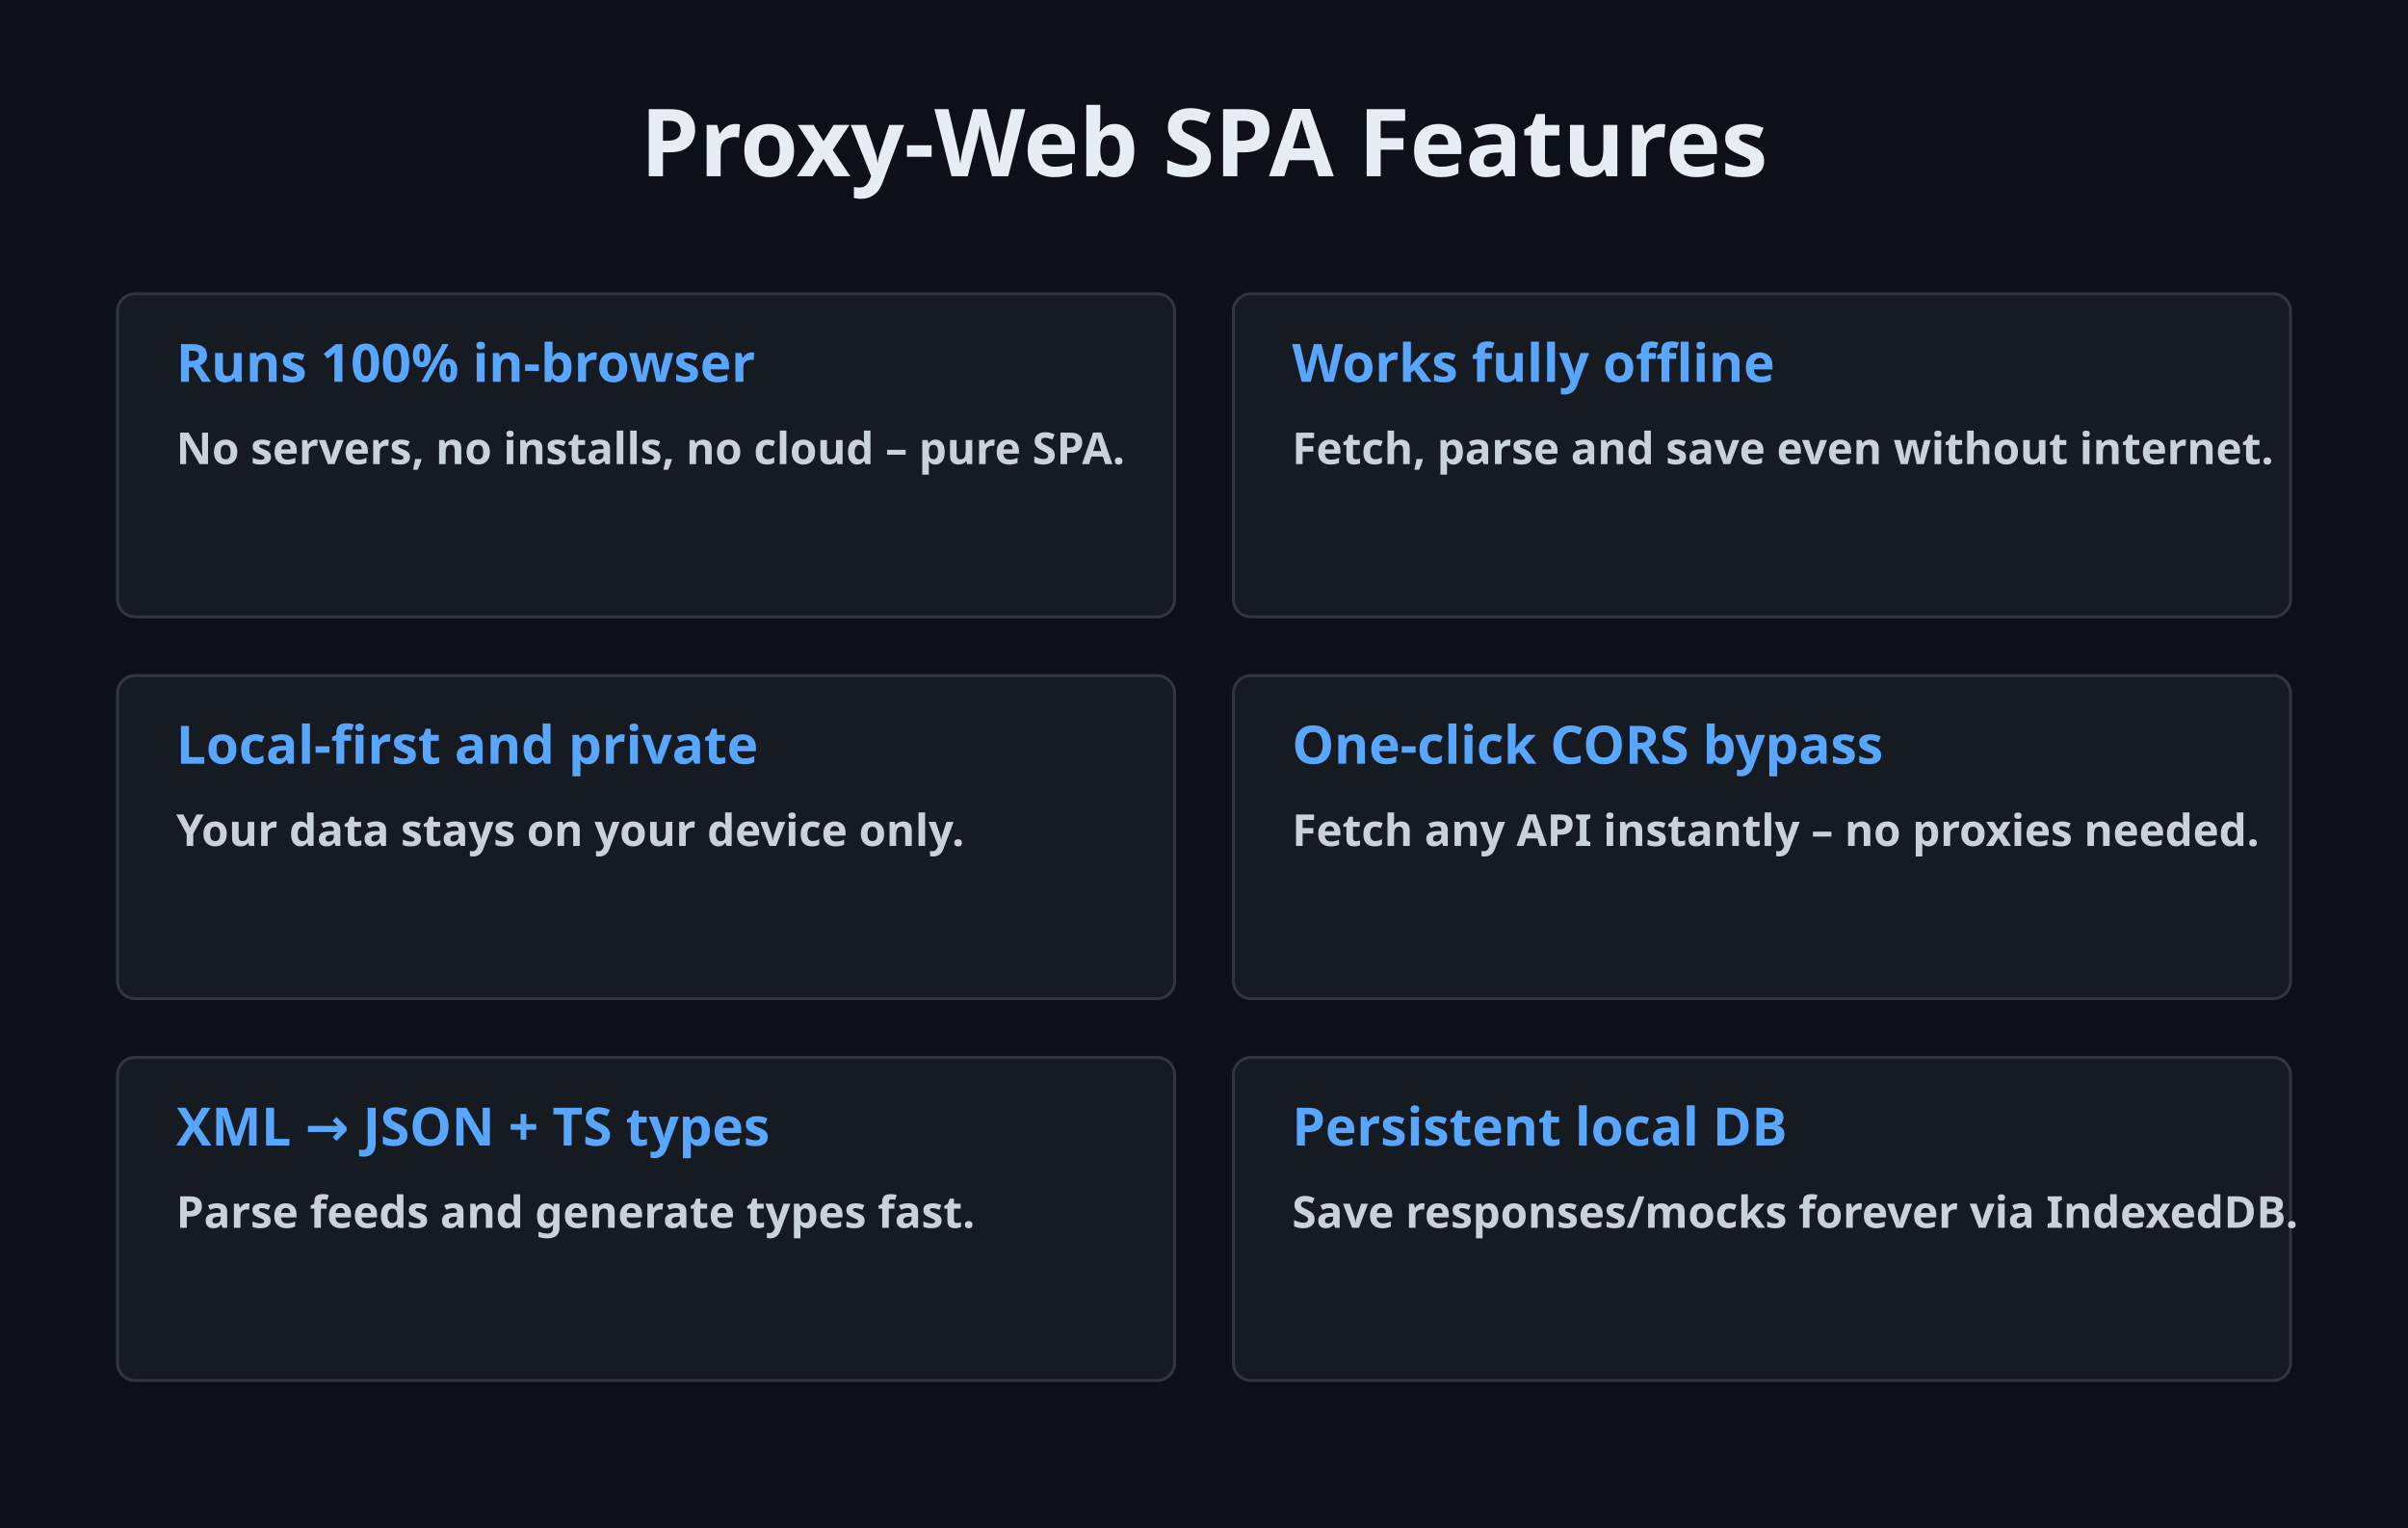
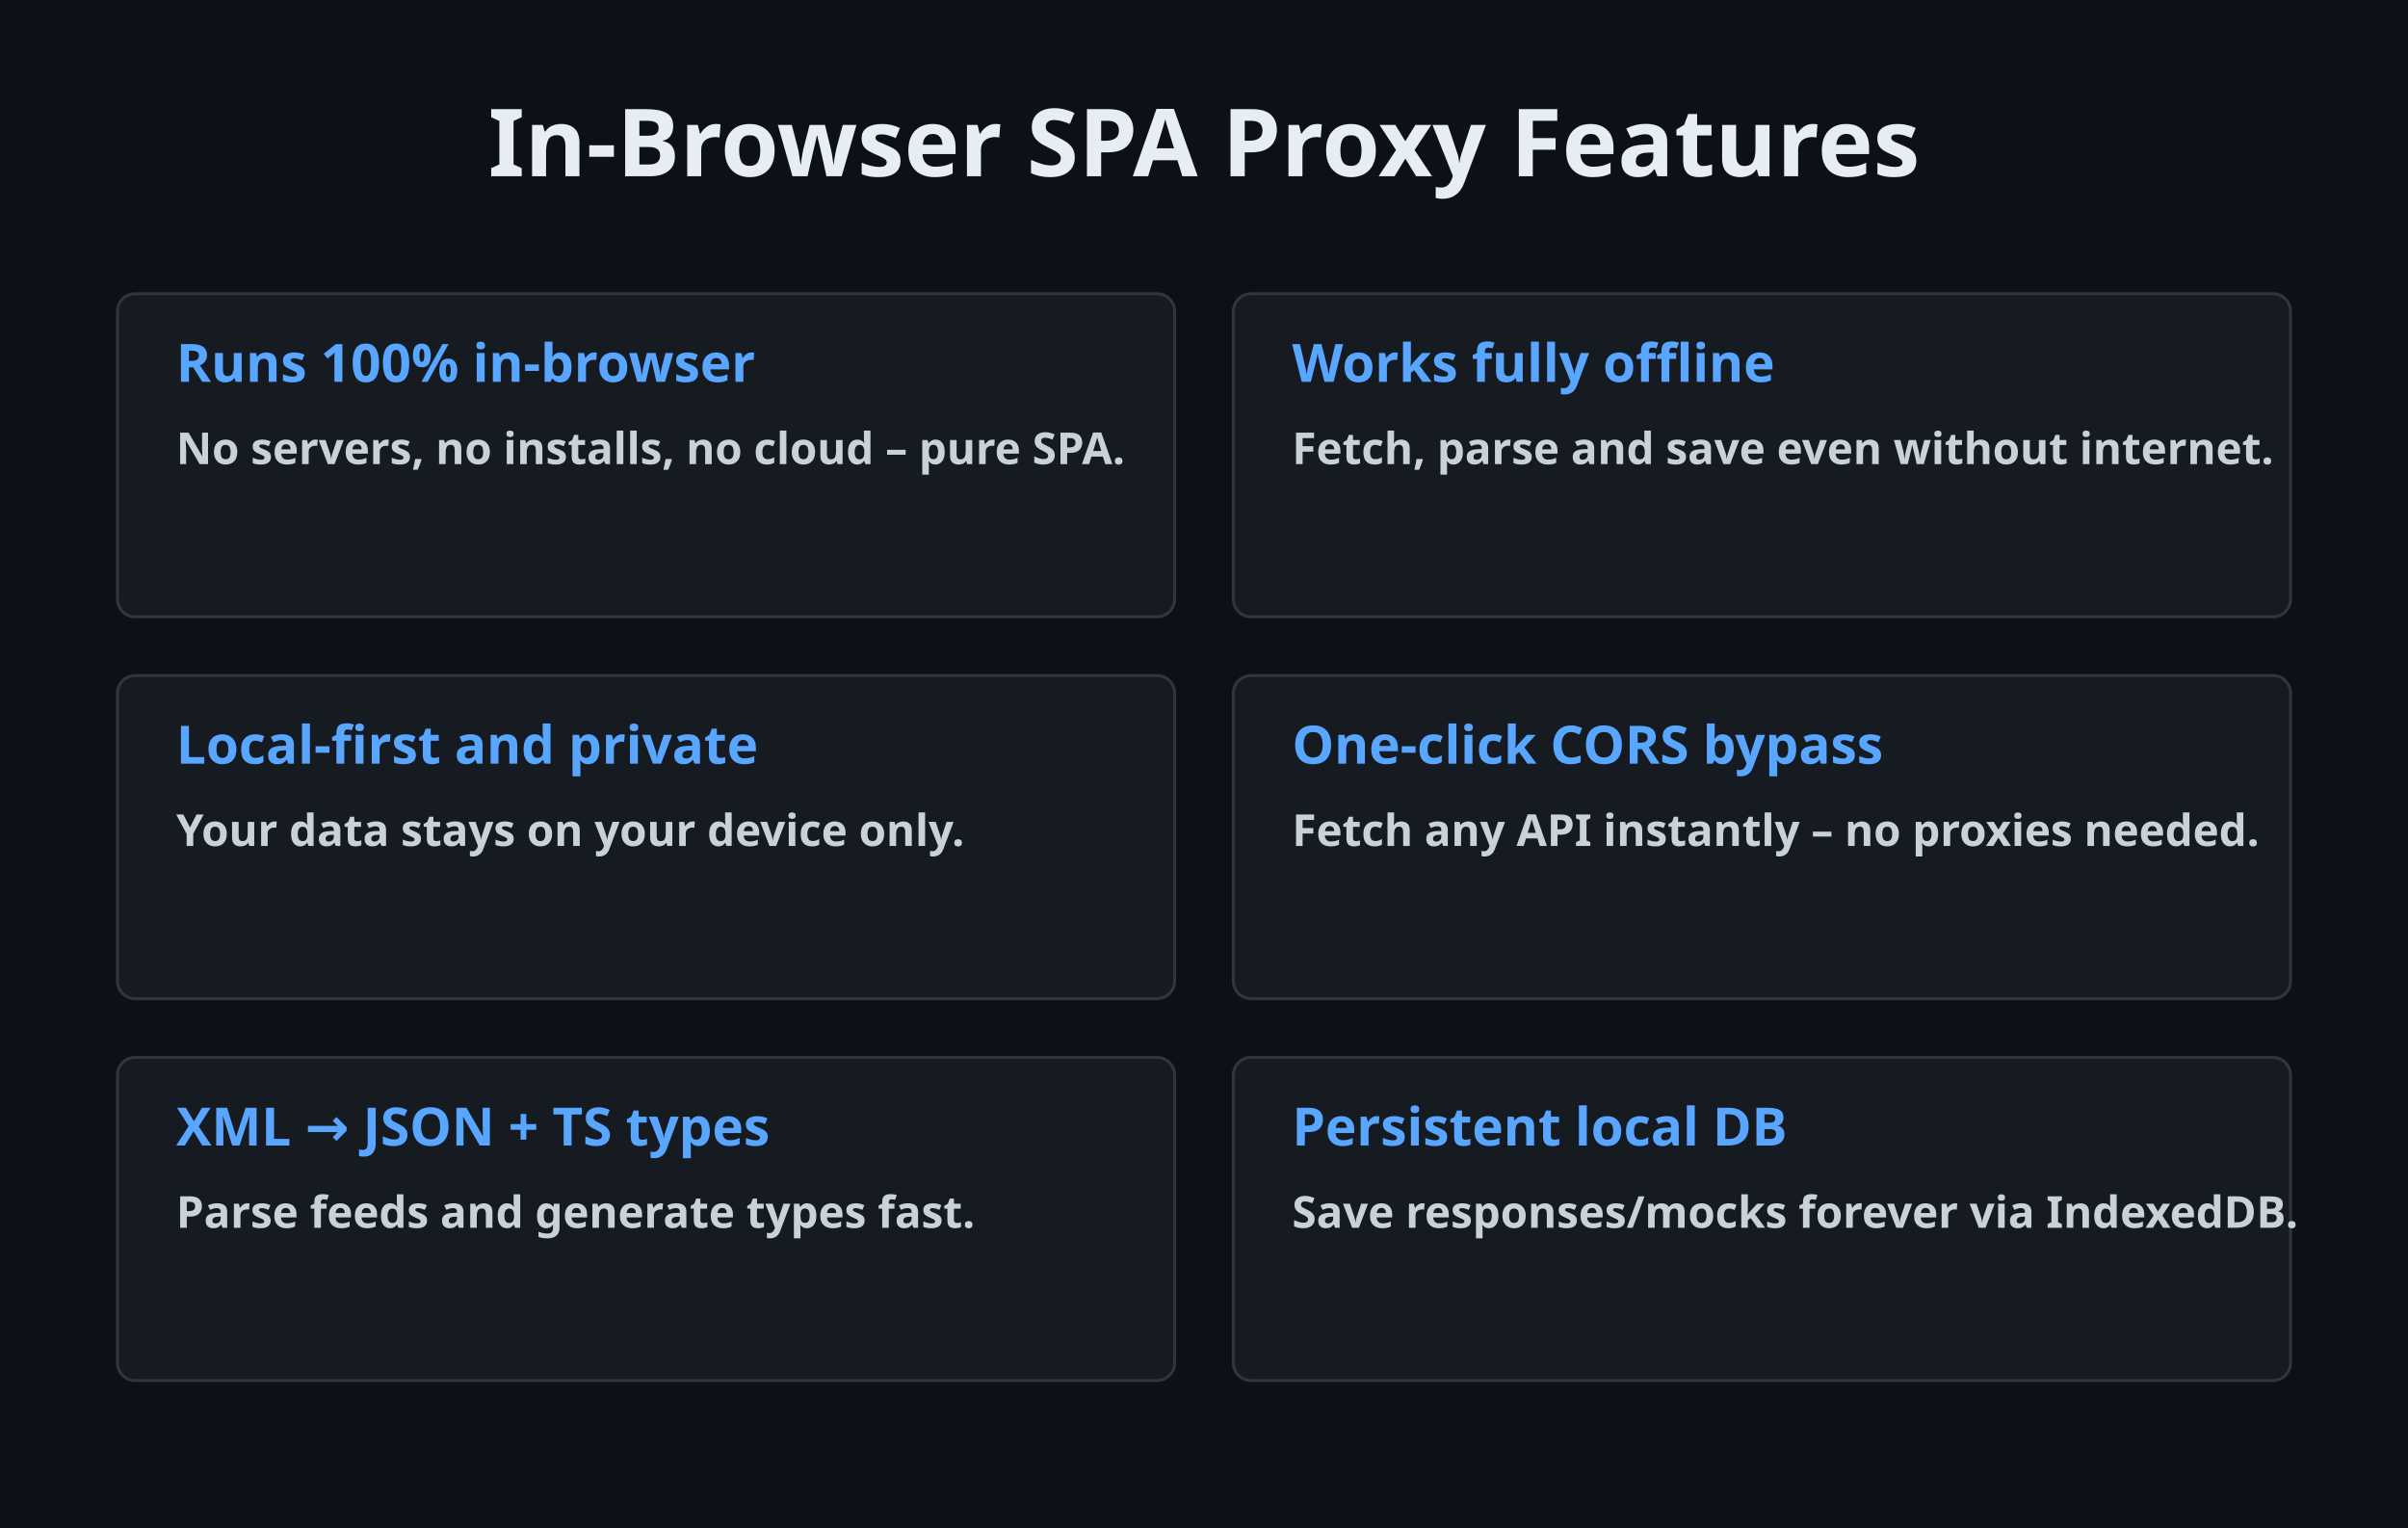
<svg xmlns="http://www.w3.org/2000/svg" width="820" height="520" fill="none">
  <style>
    svg&gt;text {font-family:system-ui, sans-serif;font-weight:bold;}
    svg&gt;text.title {
    fill:#e6edf3;
    font-size:32px;
    }
    svg&gt;text.feat {
    fill:#58a6ff;
    font-size:18px;
    }
    svg&gt;text.desc {
    fill:#c9d1d9;
    font-size:15px;
    }
    svg&gt;rect {
    fill:#161b22;
    stroke:#30363d;
    }
    svg&gt;rect:hover {
    fill:#30363d; 
    stroke:#161b22;
    }
</style>
  <path fill="#0d1117" d="M0 0h820v720H0z" />
-   <text x="410" y="60" text-anchor="middle" class="title">Proxy-Web SPA Features</text>
+   <text x="410" y="60" text-anchor="middle" class="title">In-Browser SPA Proxy Features</text>
  <rect width="360" height="110" x="40" y="100" fill="#161b22" stroke="#30363d" rx="6" />
  <text x="60" y="130" class="feat">
    Runs 100% in-browser</text>
  <text x="60" y="158" class="desc">
    No servers, no installs, no cloud – pure SPA.
  </text>
  <rect width="360" height="110" x="420" y="100" fill="#161b22" stroke="#30363d" rx="6" />
  <text x="440" y="130" class="feat">
    Works fully offline
  </text>
  <text x="440" y="158" fill="#c9d1d9" font-family="system-ui, sans-serif" font-size="15">
    Fetch, parse and save even without internet.
  </text>
  <rect width="360" height="110" x="40" y="230" fill="#161b22" stroke="#30363d" rx="6" />
  <text x="60" y="260" class="feat">
    Local-first and private
  </text>
  <text x="60" y="288" class="desc">
    Your data stays on your device only.
  </text>
  <rect width="360" height="110" x="420" y="230" fill="#161b22" stroke="#30363d" rx="6" />
  <text x="440" y="260" class="feat">
    One-click CORS bypass
  </text>
  <text x="440" y="288" class="desc">
    Fetch any API instantly – no proxies needed.
  </text>
  <rect width="360" height="110" x="40" y="360" fill="#161b22" stroke="#30363d" rx="6" />
  <text x="60" y="390" class="feat">
    XML → JSON + TS types
  </text>
  <text x="60" y="418" class="desc">
    Parse feeds and generate types fast.
  </text>
  <rect width="360" height="110" x="420" y="360" fill="#161b22" stroke="#30363d" rx="6" />
  <text x="440" y="390" class="feat">
    Persistent local DB
  </text>
  <text x="440" y="418" class="desc">
    Save responses/mocks forever via IndexedDB.
  </text>
</svg>
